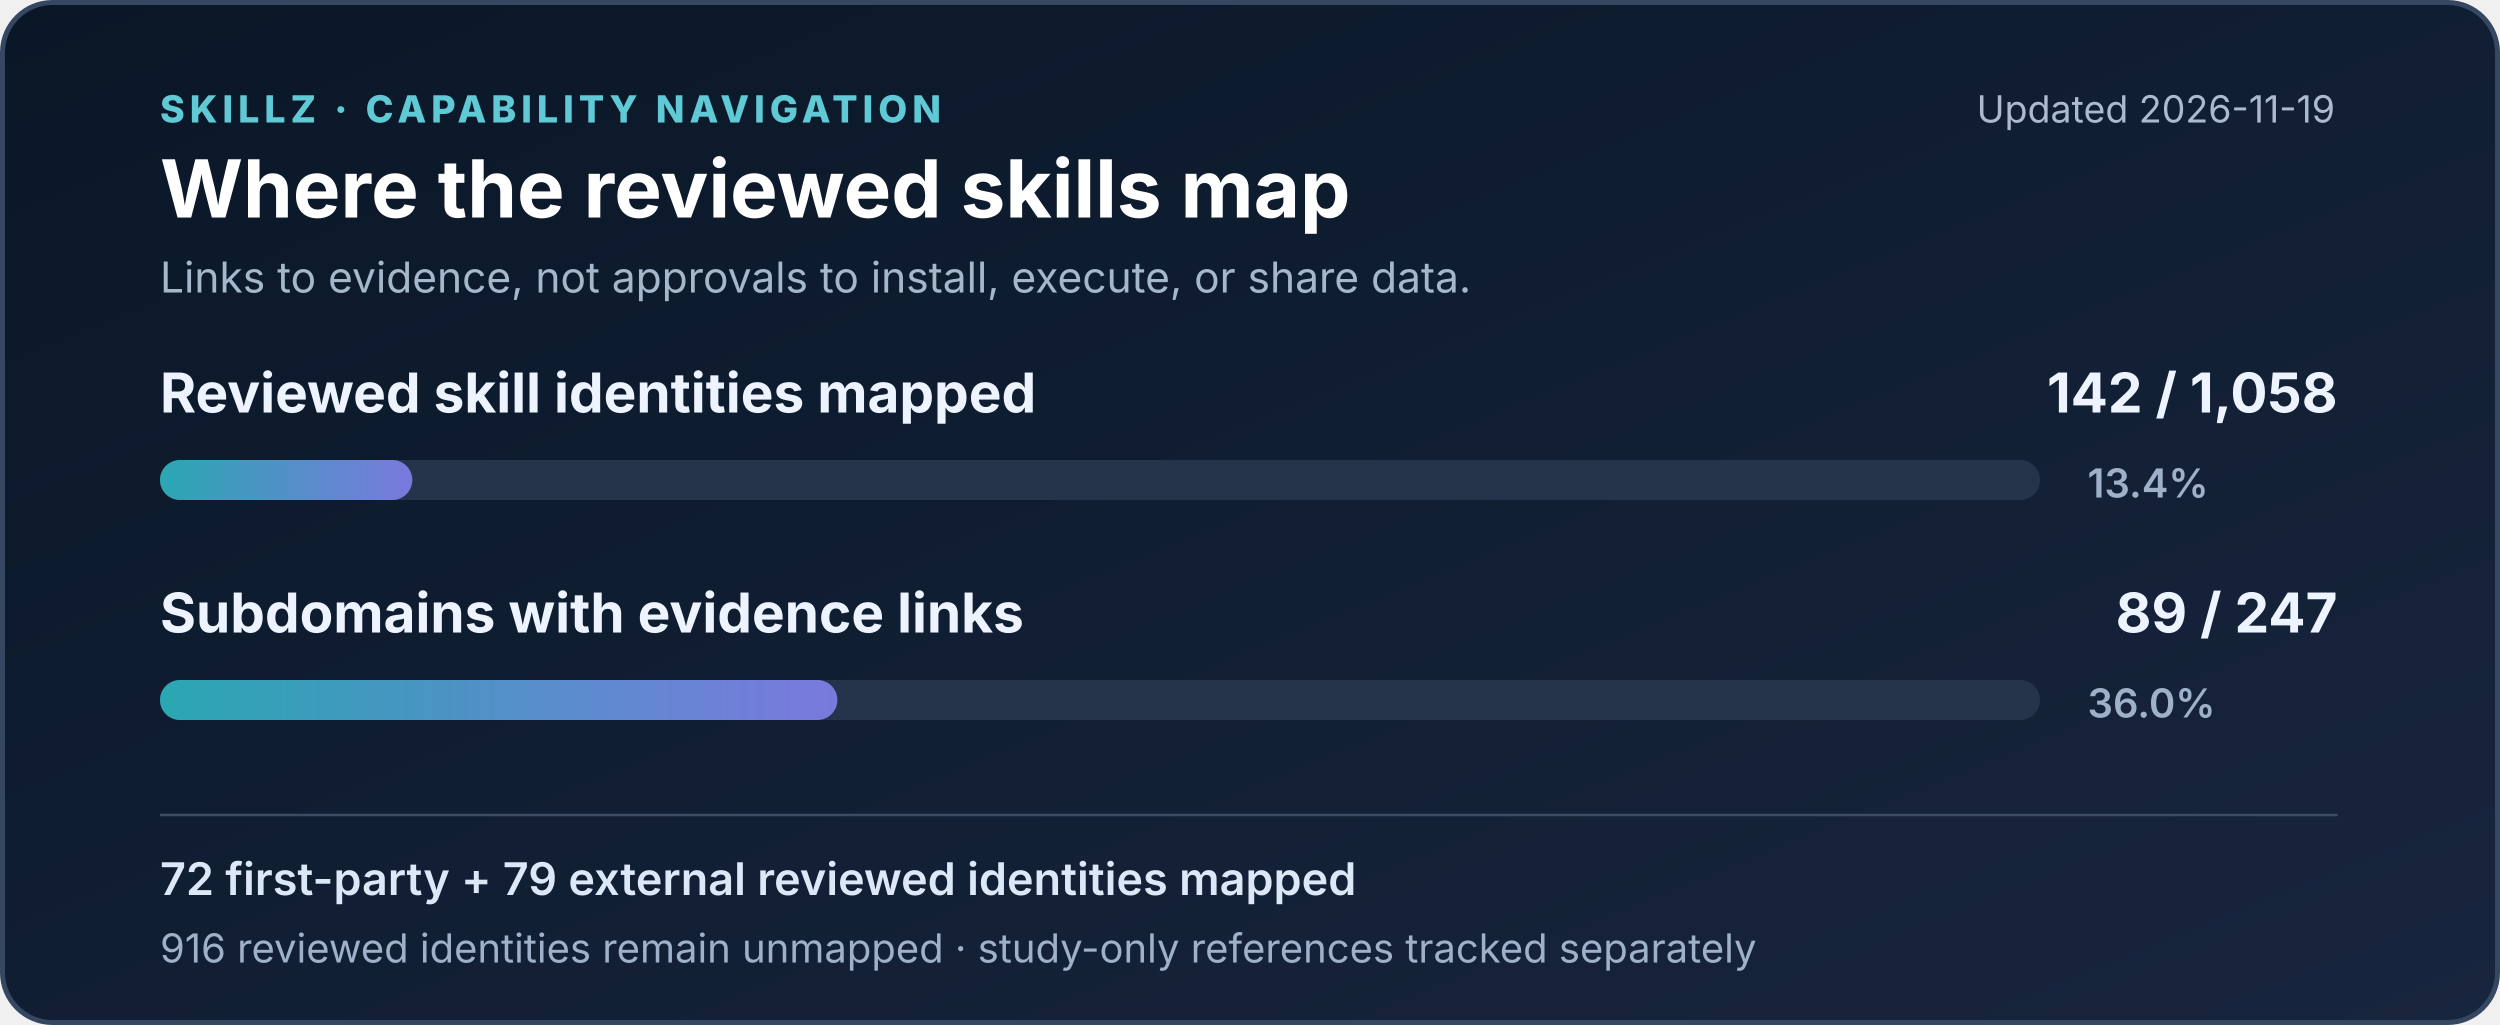
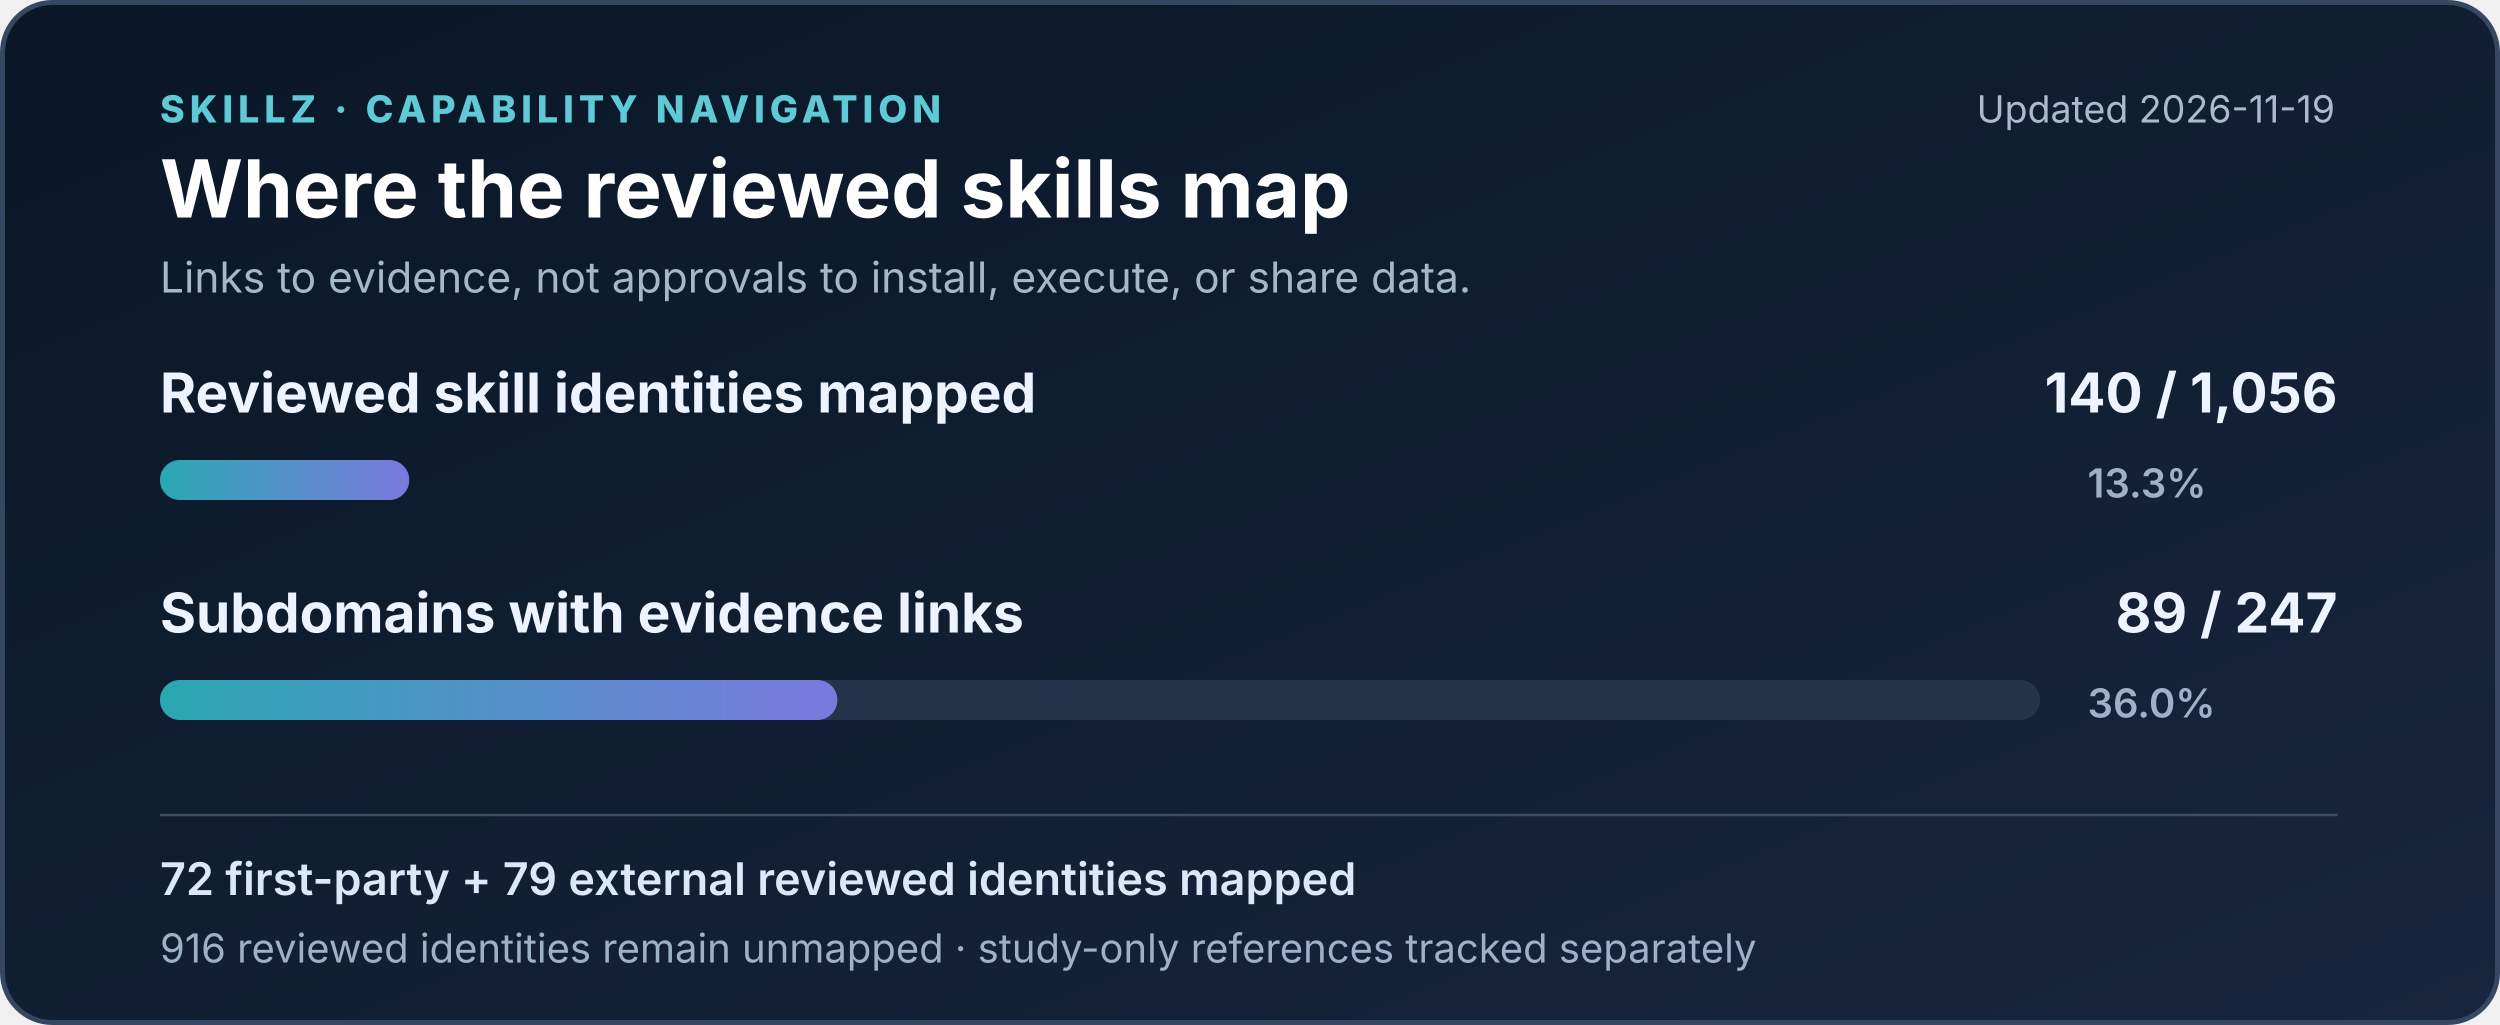
<svg xmlns="http://www.w3.org/2000/svg" width="1000" height="410" viewBox="0 0 1000 410" role="img" aria-labelledby="chartTitle chartDesc">
  <defs>
    <linearGradient id="bg" x1="0" y1="0" x2="1" y2="1">
      <stop stop-color="#091727" />
      <stop offset="1" stop-color="#18253e" />
    </linearGradient>
    <linearGradient id="routeFill" x1="0" y1="0" x2="1" y2="0">
      <stop stop-color="#2aa7b2" />
      <stop offset="1" stop-color="#7a79dd" />
    </linearGradient>
  </defs>
  <rect x="1" y="1" width="998" height="408" rx="20" fill="url(#bg)" stroke="#354761" stroke-width="2" />
  <text x="64" y="49" fill="#5fcad5" font-family="Inter,Segoe UI,Arial,sans-serif" font-size="15" letter-spacing="2" font-weight="800">SKILLZ · CAPABILITY NAVIGATION</text>
  <text x="64" y="87" fill="#ffffff" font-family="Inter,Segoe UI,Arial,sans-serif" font-size="32" font-weight="750">Where the reviewed skills map</text>
  <text x="934" y="49" fill="#acb9ce" font-family="Inter,Segoe UI,Arial,sans-serif" font-size="15" text-anchor="end">Updated 2026-11-19</text>
  <text x="64" y="117" fill="#a5b7cb" font-family="Inter,Segoe UI,Arial,sans-serif" font-size="17">Links to evidence, not approvals to install, execute, or share data.</text>
  <text x="64" y="165" fill="#edf4ff" font-family="Inter,Segoe UI,Arial,sans-serif" font-size="22" font-weight="650">Reviewed skill identities mapped</text>
-   <text x="935" y="165" fill="#edf4ff" font-family="Inter,Segoe UI,Arial,sans-serif" font-size="22" text-anchor="end" font-weight="700">142 / 1,058</text>
-   <rect x="64" y="184" width="752" height="16" rx="8" fill="#25344a" />
-   <rect x="64" y="184" width="100.93" height="16" rx="8" fill="url(#routeFill)" />
-   <text x="835" y="199" fill="#9fb1c8" font-family="Inter,Segoe UI,Arial,sans-serif" font-size="16" font-weight="600">13.4%</text>
+   <text x="935" y="165" fill="#edf4ff" font-family="Inter,Segoe UI,Arial,sans-serif" font-size="22" text-anchor="end" font-weight="700">140 / 1,056</text>
+   <rect x="64" y="184" width="99.70" height="16" rx="8" fill="#25344a" />
+   <rect x="64" y="184" width="99.70" height="16" rx="8" fill="url(#routeFill)" />
+   <text x="835" y="199" fill="#9fb1c8" font-family="Inter,Segoe UI,Arial,sans-serif" font-size="16" font-weight="600">13.3%</text>
  <text x="64" y="253" fill="#edf4ff" font-family="Inter,Segoe UI,Arial,sans-serif" font-size="22" font-weight="650">Subdomains with evidence links</text>
  <text x="935" y="253" fill="#edf4ff" font-family="Inter,Segoe UI,Arial,sans-serif" font-size="22" text-anchor="end" font-weight="700">89 / 247</text>
  <rect x="64" y="272" width="752" height="16" rx="8" fill="#25344a" />
  <rect x="64" y="272" width="270.96" height="16" rx="8" fill="url(#routeFill)" />
  <text x="835" y="287" fill="#9fb1c8" font-family="Inter,Segoe UI,Arial,sans-serif" font-size="16" font-weight="600">36.0%</text>
  <line x1="64" y1="326" x2="935" y2="326" stroke="#3c4d63" />
  <text x="64" y="358" fill="#dce7f7" font-family="Inter,Segoe UI,Arial,sans-serif" font-size="18" font-weight="600">72 first-party + 79 external reviewed identities mapped</text>
  <text x="64" y="385" fill="#9fb1c8" font-family="Inter,Segoe UI,Arial,sans-serif" font-size="16">916 reviewed identities remain unmapped · study-only references tracked separately</text>
</svg>
